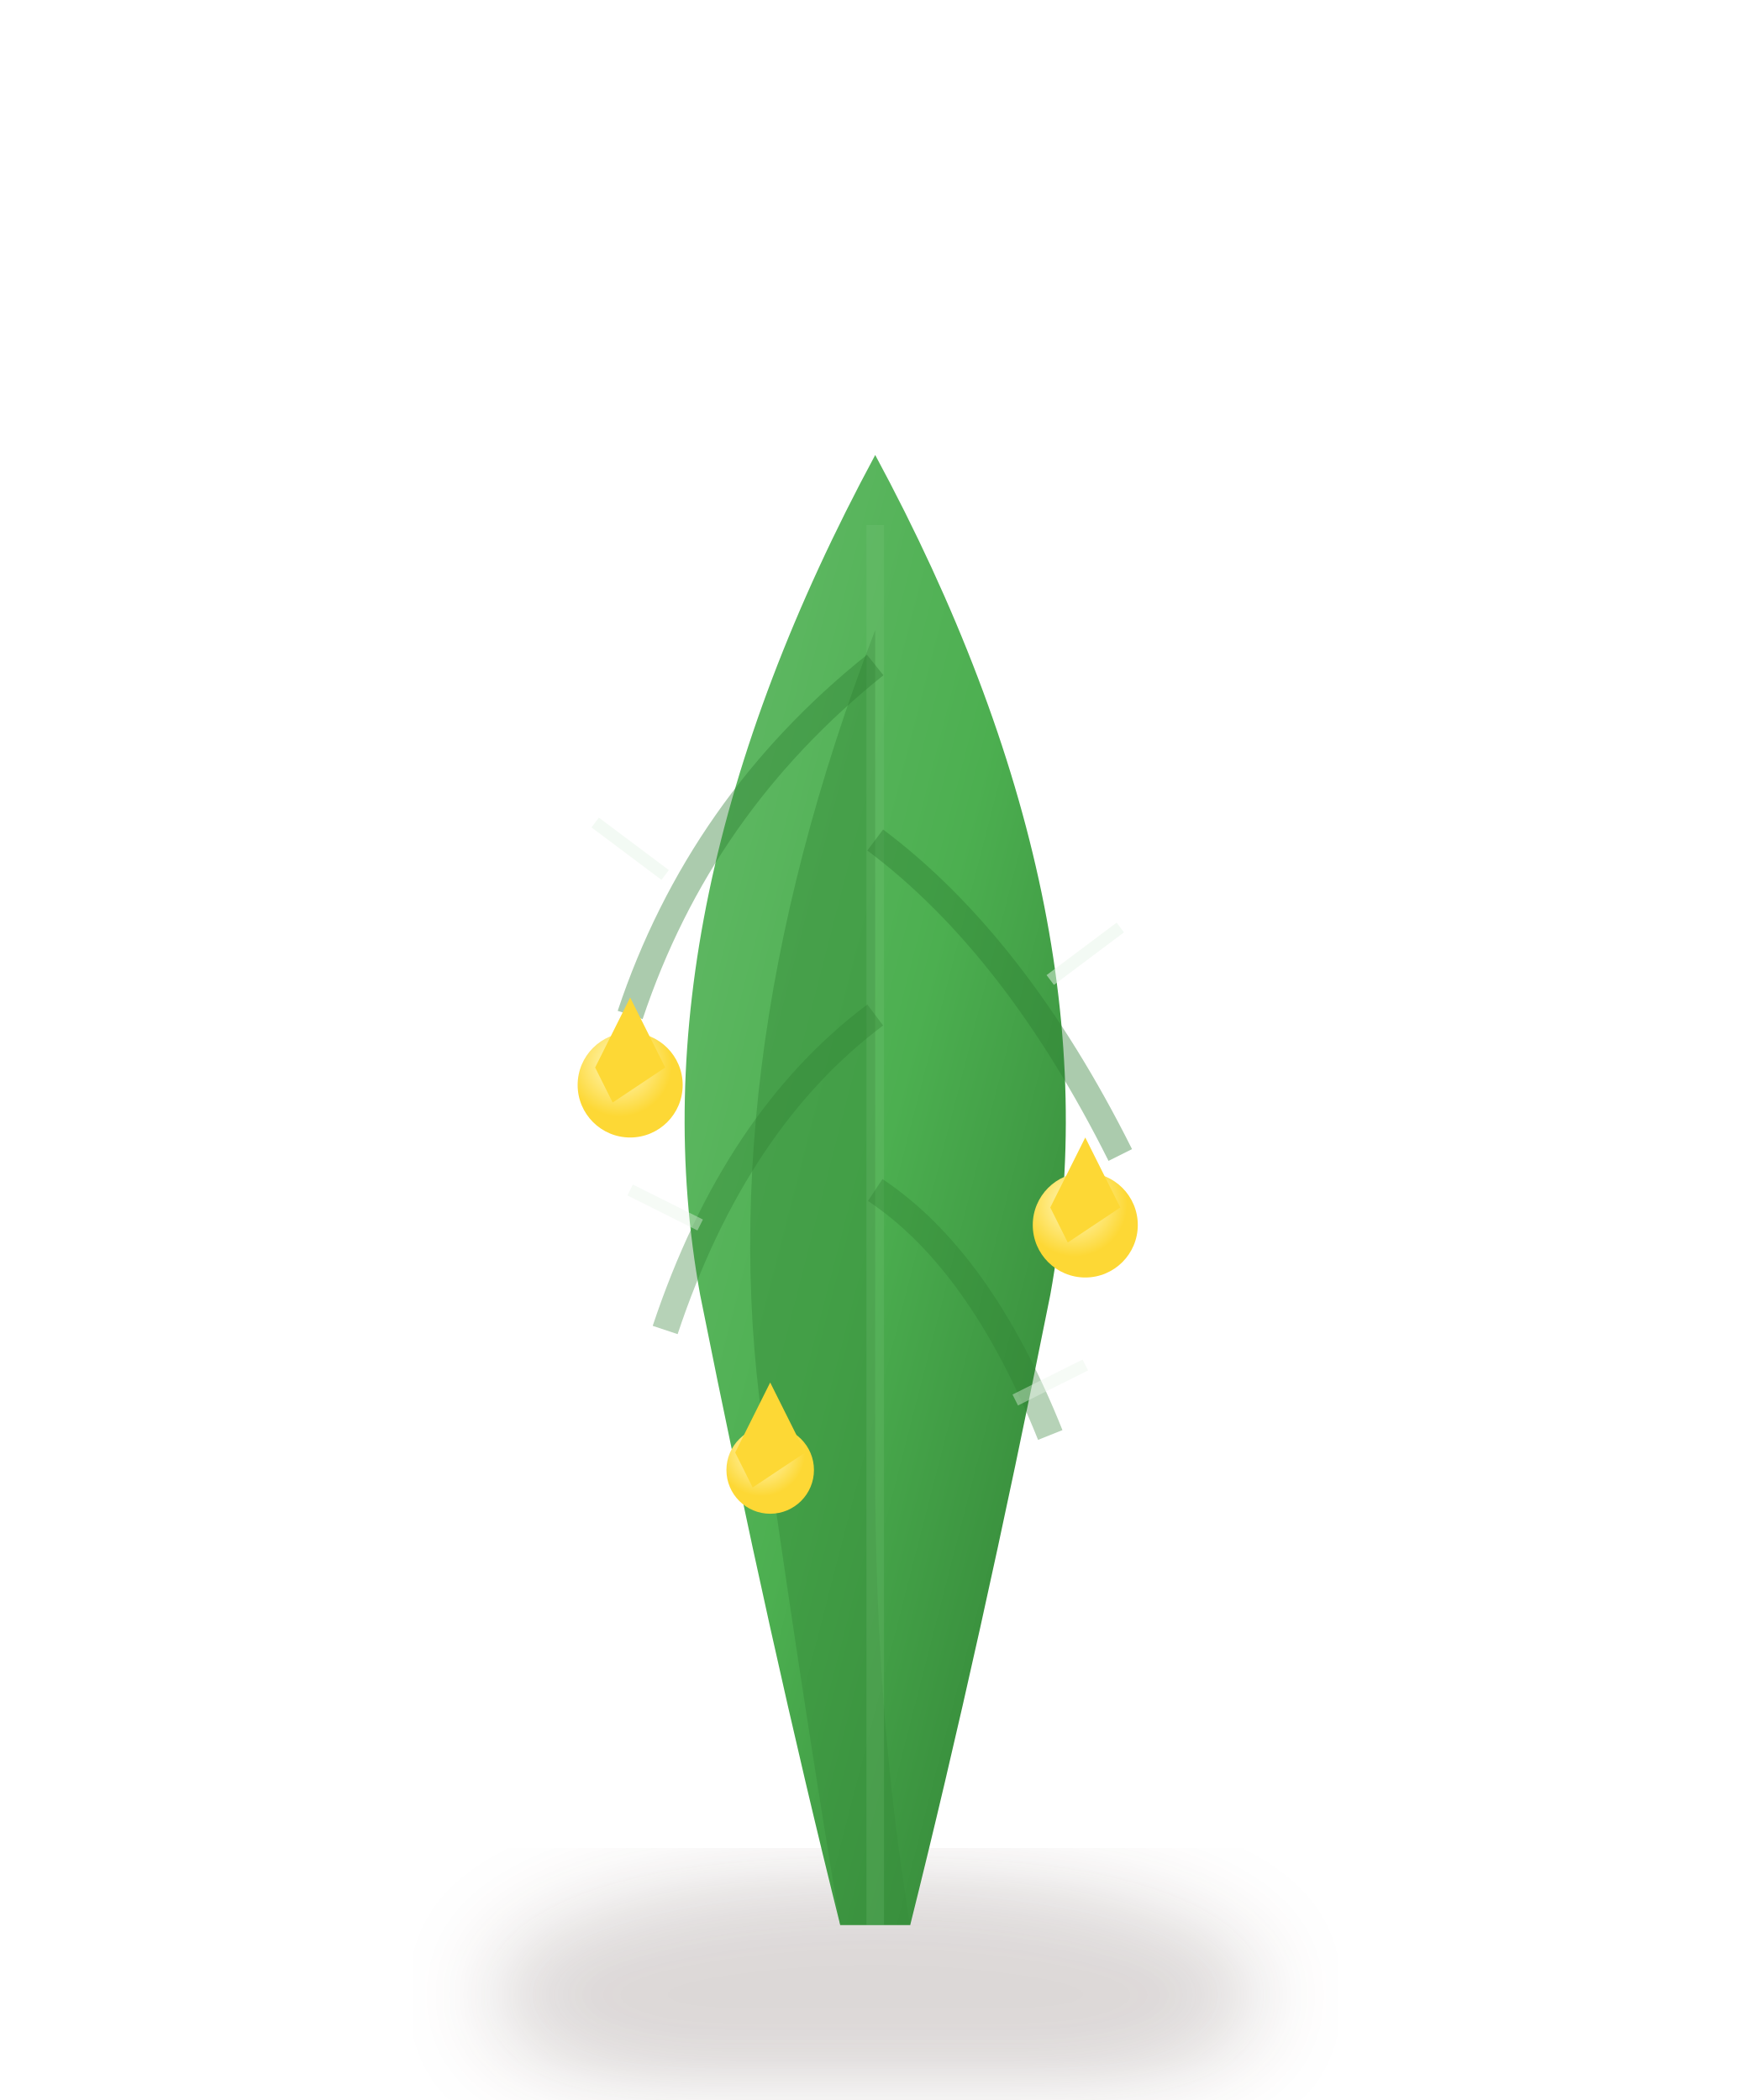
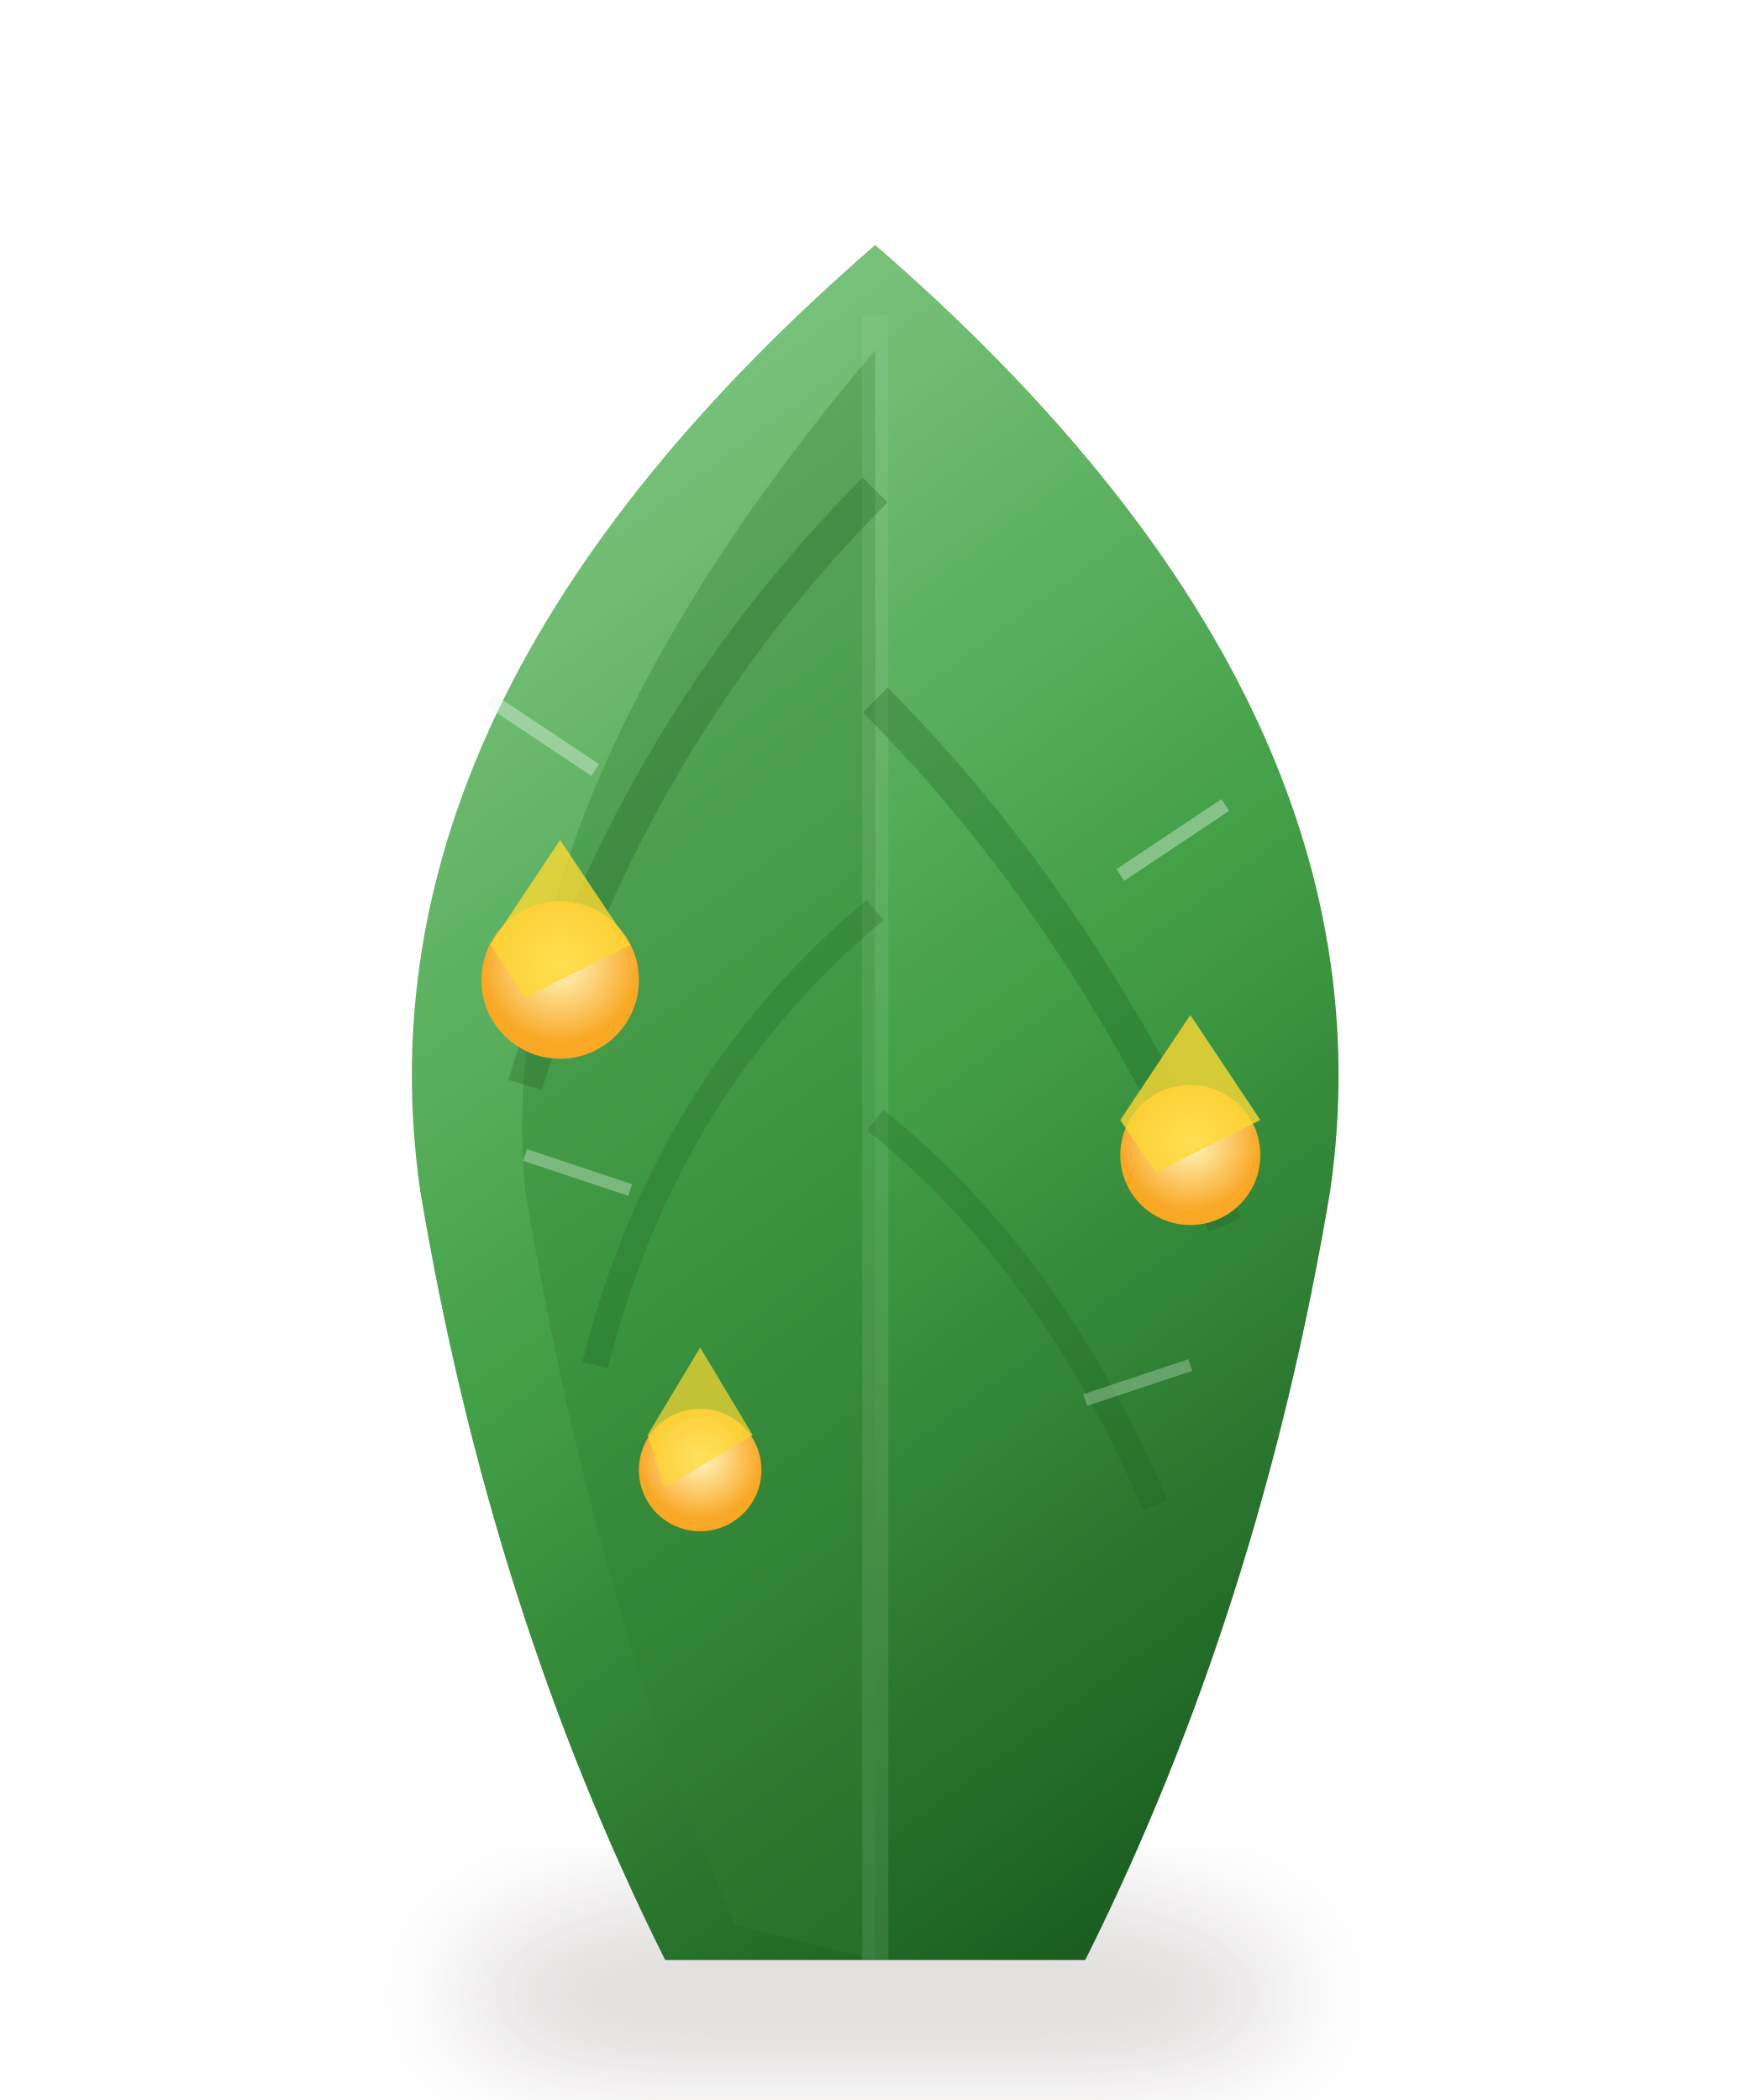
<svg xmlns="http://www.w3.org/2000/svg" viewBox="0 0 100 120">
  <defs>
-     <linearGradient id="cG" x1="0" y1="0" x2="1" y2="1">
-       <stop offset="0%" stop-color="#66BB6A" />
-       <stop offset="50%" stop-color="#4CAF50" />
-       <stop offset="100%" stop-color="#2E7D32" />
+     <linearGradient id="cG" x1="0.3" y1="0" x2="0.7" y2="1">
+       <stop offset="0%" stop-color="#81C784" />
+       <stop offset="50%" stop-color="#43A047" />
+       <stop offset="100%" stop-color="#1B5E20" />
    </linearGradient>
-     <radialGradient id="flG" cx="40%" cy="30%">
+     <radialGradient id="fG" cx="50%" cy="40%">
      <stop offset="0%" stop-color="#FFF9C4" />
-       <stop offset="100%" stop-color="#FDD835" />
+       <stop offset="100%" stop-color="#F9A825" />
    </radialGradient>
-     <filter id="sh">
-       <feGaussianBlur stdDeviation="2.5" />
+     <filter id="s">
+       <feGaussianBlur stdDeviation="3" />
    </filter>
  </defs>
-   <ellipse cx="50" cy="114" rx="22" ry="7" fill="#3E2723" opacity="0.18" filter="url(#sh)" />
-   <path d="M48 110 Q44 94 40 74 Q36 52 50 26 Q64 52 60 74 Q56 94 52 110Z" fill="url(#cG)" />
-   <path d="M48 110 Q46 98 44 84 Q40 62 50 36 Q50 62 50 84 Q50 98 52 110Z" fill="#388E3C" opacity="0.5" />
-   <path d="M50 110 Q50 80 50 30" stroke="#81C784" stroke-width="1" fill="none" opacity="0.2" />
-   <path d="M50 38 Q40 46 36 58" stroke="#2E7D32" stroke-width="1.5" fill="none" opacity="0.4" />
-   <path d="M50 48 Q58 54 64 66" stroke="#2E7D32" stroke-width="1.5" fill="none" opacity="0.4" />
-   <path d="M50 58 Q42 64 38 76" stroke="#2E7D32" stroke-width="1.5" fill="none" opacity="0.35" />
-   <path d="M50 68 Q56 72 60 82" stroke="#2E7D32" stroke-width="1.5" fill="none" opacity="0.35" />
-   <circle cx="36" cy="62" r="3" fill="url(#flG)" />
-   <path d="M34 61 L36 57 L38 61 L35 63Z" fill="#FDD835" />
-   <circle cx="62" cy="70" r="3" fill="url(#flG)" />
-   <path d="M60 69 L62 65 L64 69 L61 71Z" fill="#FDD835" />
-   <circle cx="44" cy="84" r="2.5" fill="url(#flG)" />
-   <path d="M42 83 L44 79 L46 83 L43 85Z" fill="#FDD835" />
-   <line x1="38" y1="50" x2="34" y2="47" stroke="#E8F5E9" stroke-width="0.7" opacity="0.5" />
-   <line x1="60" y1="56" x2="64" y2="53" stroke="#E8F5E9" stroke-width="0.7" opacity="0.5" />
-   <line x1="40" y1="70" x2="36" y2="68" stroke="#E8F5E9" stroke-width="0.7" opacity="0.4" />
-   <line x1="58" y1="80" x2="62" y2="78" stroke="#E8F5E9" stroke-width="0.7" opacity="0.4" />
+   <ellipse cx="50" cy="114" rx="24" ry="7" fill="#3E2723" opacity="0.15" filter="url(#s)" />
+   <path d="M38 112 Q28 92 24 68 Q20 40 50 14 Q80 40 76 68 Q72 92 62 112Z" fill="url(#cG)" />
+   <path d="M42 110 Q34 92 30 68 Q28 46 50 20 Q50 50 50 80 Q50 96 50 112Z" fill="#2E7D32" opacity="0.35" />
+   <path d="M50 112 Q50 80 50 18" stroke="#A5D6A7" stroke-width="1.5" fill="none" opacity="0.15" />
+   <path d="M50 28 Q36 42 30 62" stroke="#1B5E20" stroke-width="2" fill="none" opacity="0.3" />
+   <path d="M50 40 Q62 52 70 70" stroke="#1B5E20" stroke-width="2" fill="none" opacity="0.3" />
+   <path d="M50 52 Q38 62 34 78" stroke="#1B5E20" stroke-width="1.5" fill="none" opacity="0.25" />
+   <path d="M50 64 Q60 72 66 86" stroke="#1B5E20" stroke-width="1.5" fill="none" opacity="0.25" />
+   <circle cx="32" cy="56" r="4.5" fill="url(#fG)" />
+   <path d="M28 54 L32 48 L36 54 L30 57Z" fill="#FDD835" opacity="0.8" />
+   <circle cx="68" cy="66" r="4" fill="url(#fG)" />
+   <path d="M64 64 L68 58 L72 64 L66 67Z" fill="#FDD835" opacity="0.8" />
+   <circle cx="40" cy="84" r="3.5" fill="url(#fG)" />
+   <path d="M37 82 L40 77 L43 82 L38 85Z" fill="#FDD835" opacity="0.7" />
+   <line x1="34" y1="44" x2="28" y2="40" stroke="#E8F5E9" stroke-width="0.8" opacity="0.4" />
+   <line x1="64" y1="50" x2="70" y2="46" stroke="#E8F5E9" stroke-width="0.8" opacity="0.4" />
+   <line x1="36" y1="68" x2="30" y2="66" stroke="#E8F5E9" stroke-width="0.7" opacity="0.35" />
+   <line x1="62" y1="80" x2="68" y2="78" stroke="#E8F5E9" stroke-width="0.7" opacity="0.3" />
</svg>
